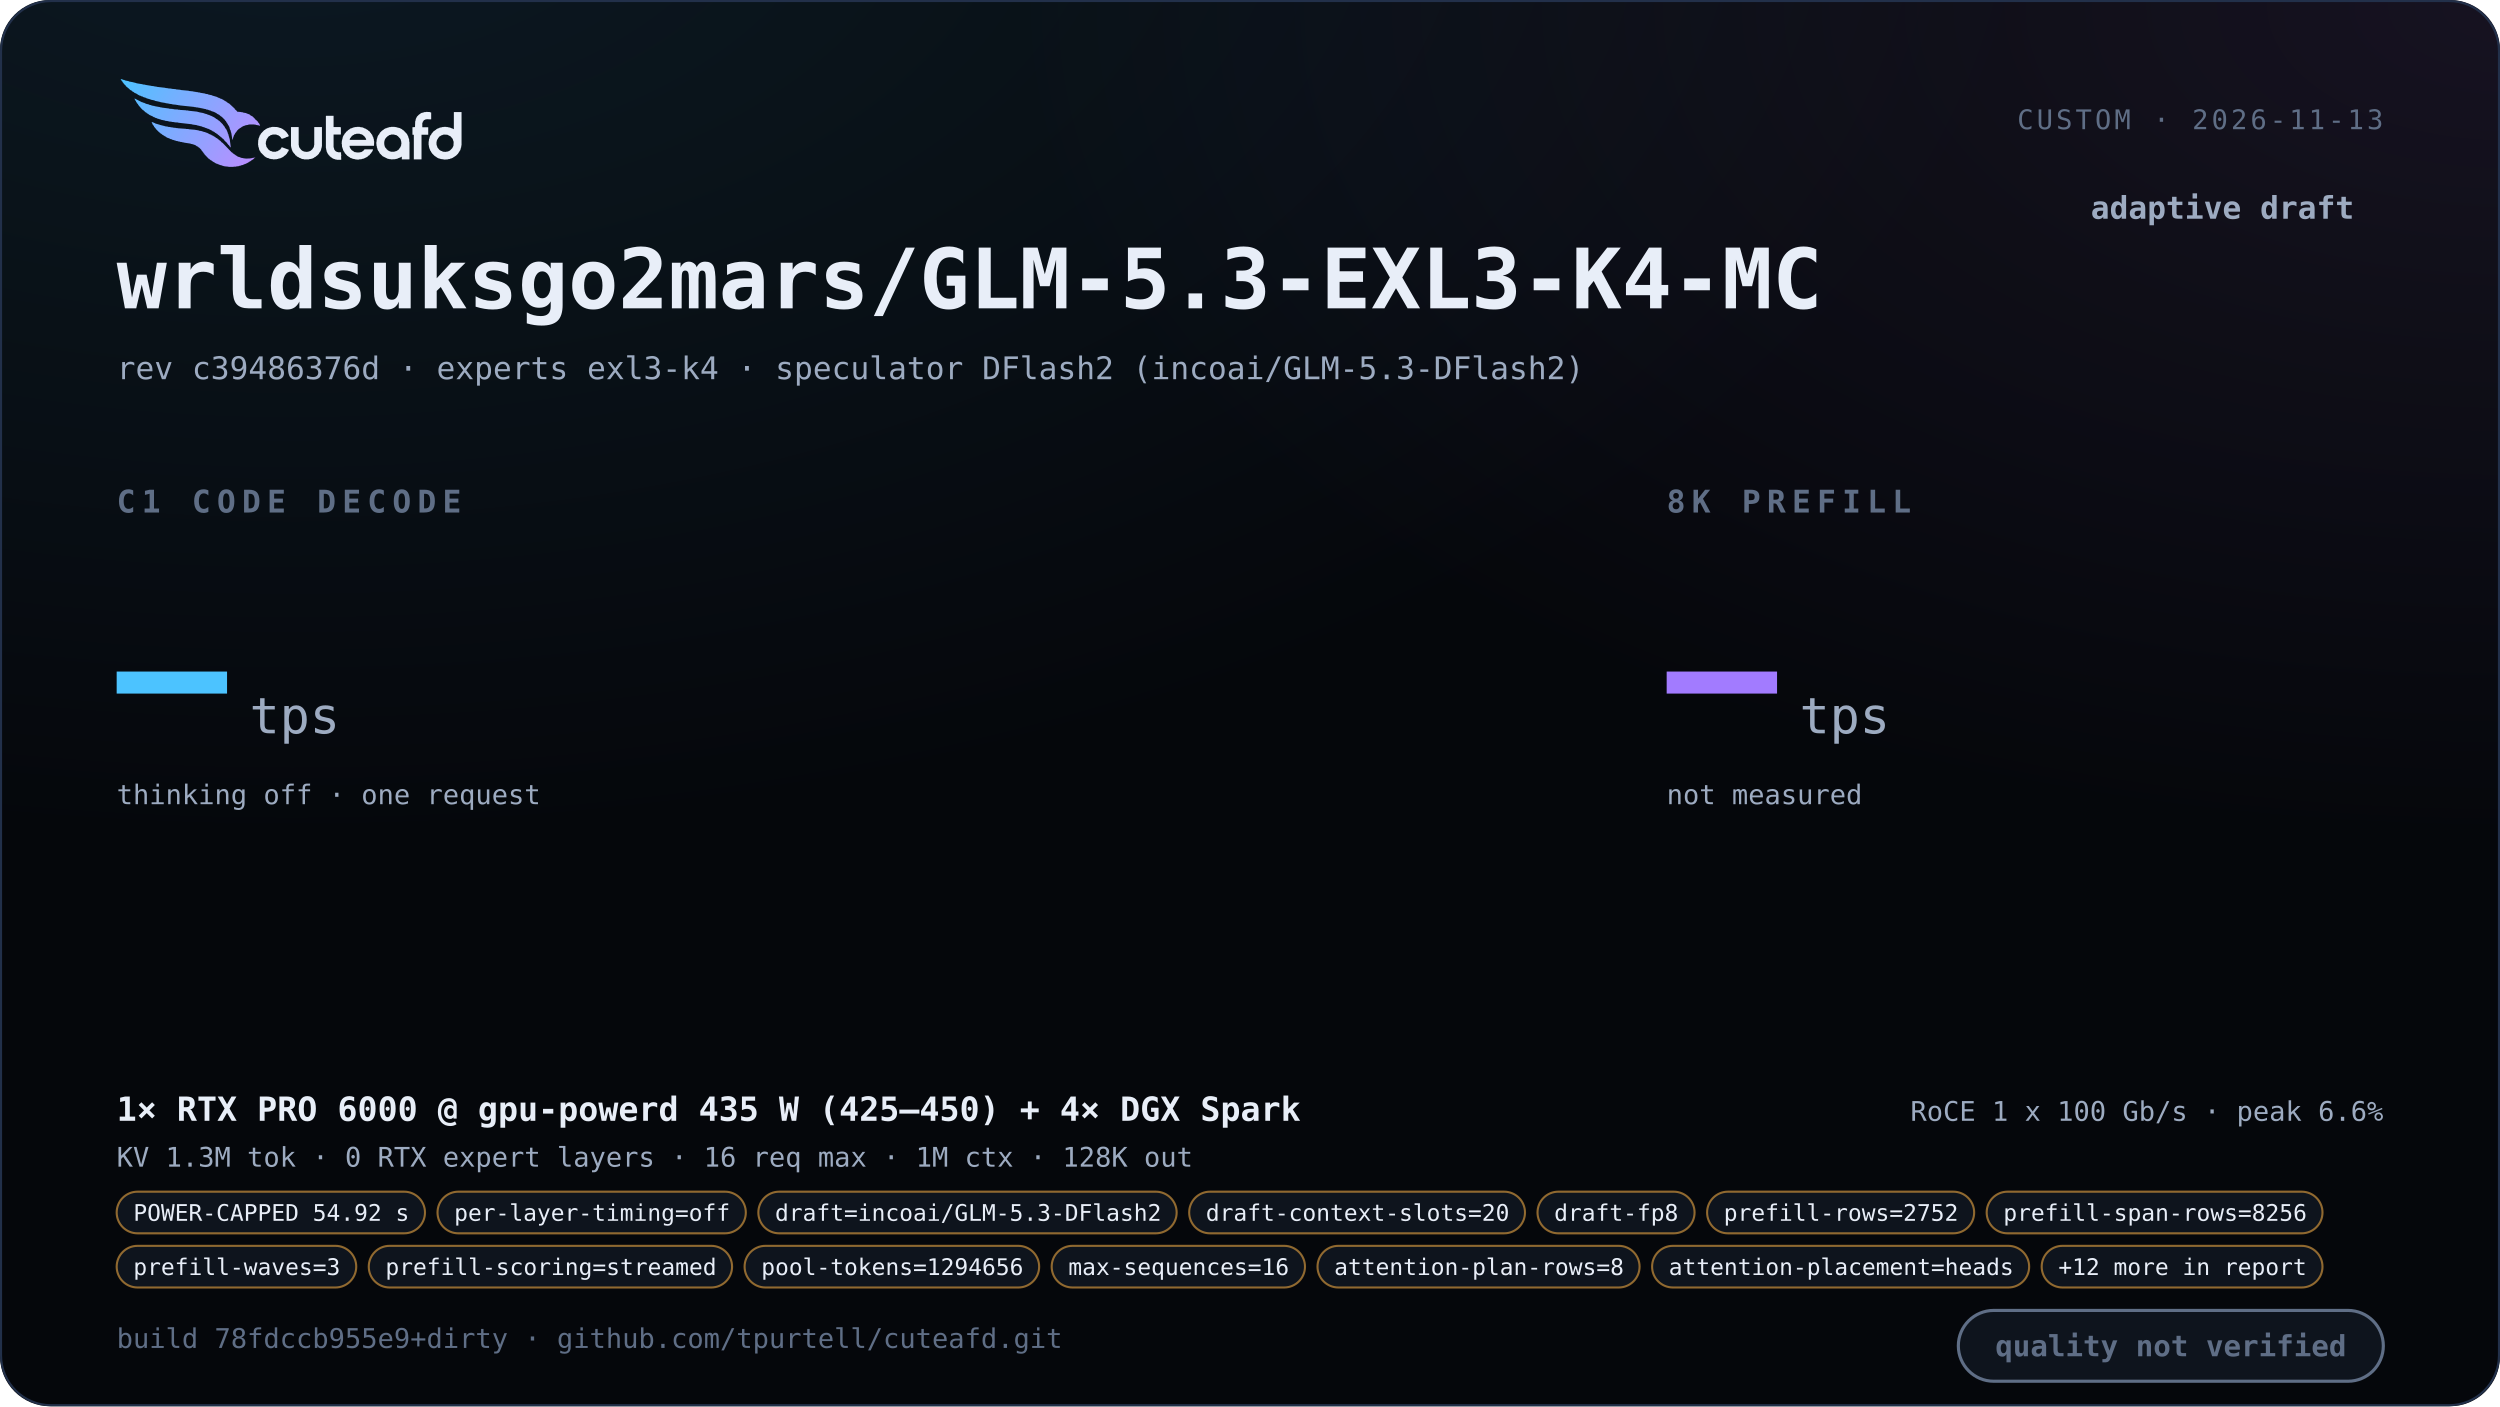
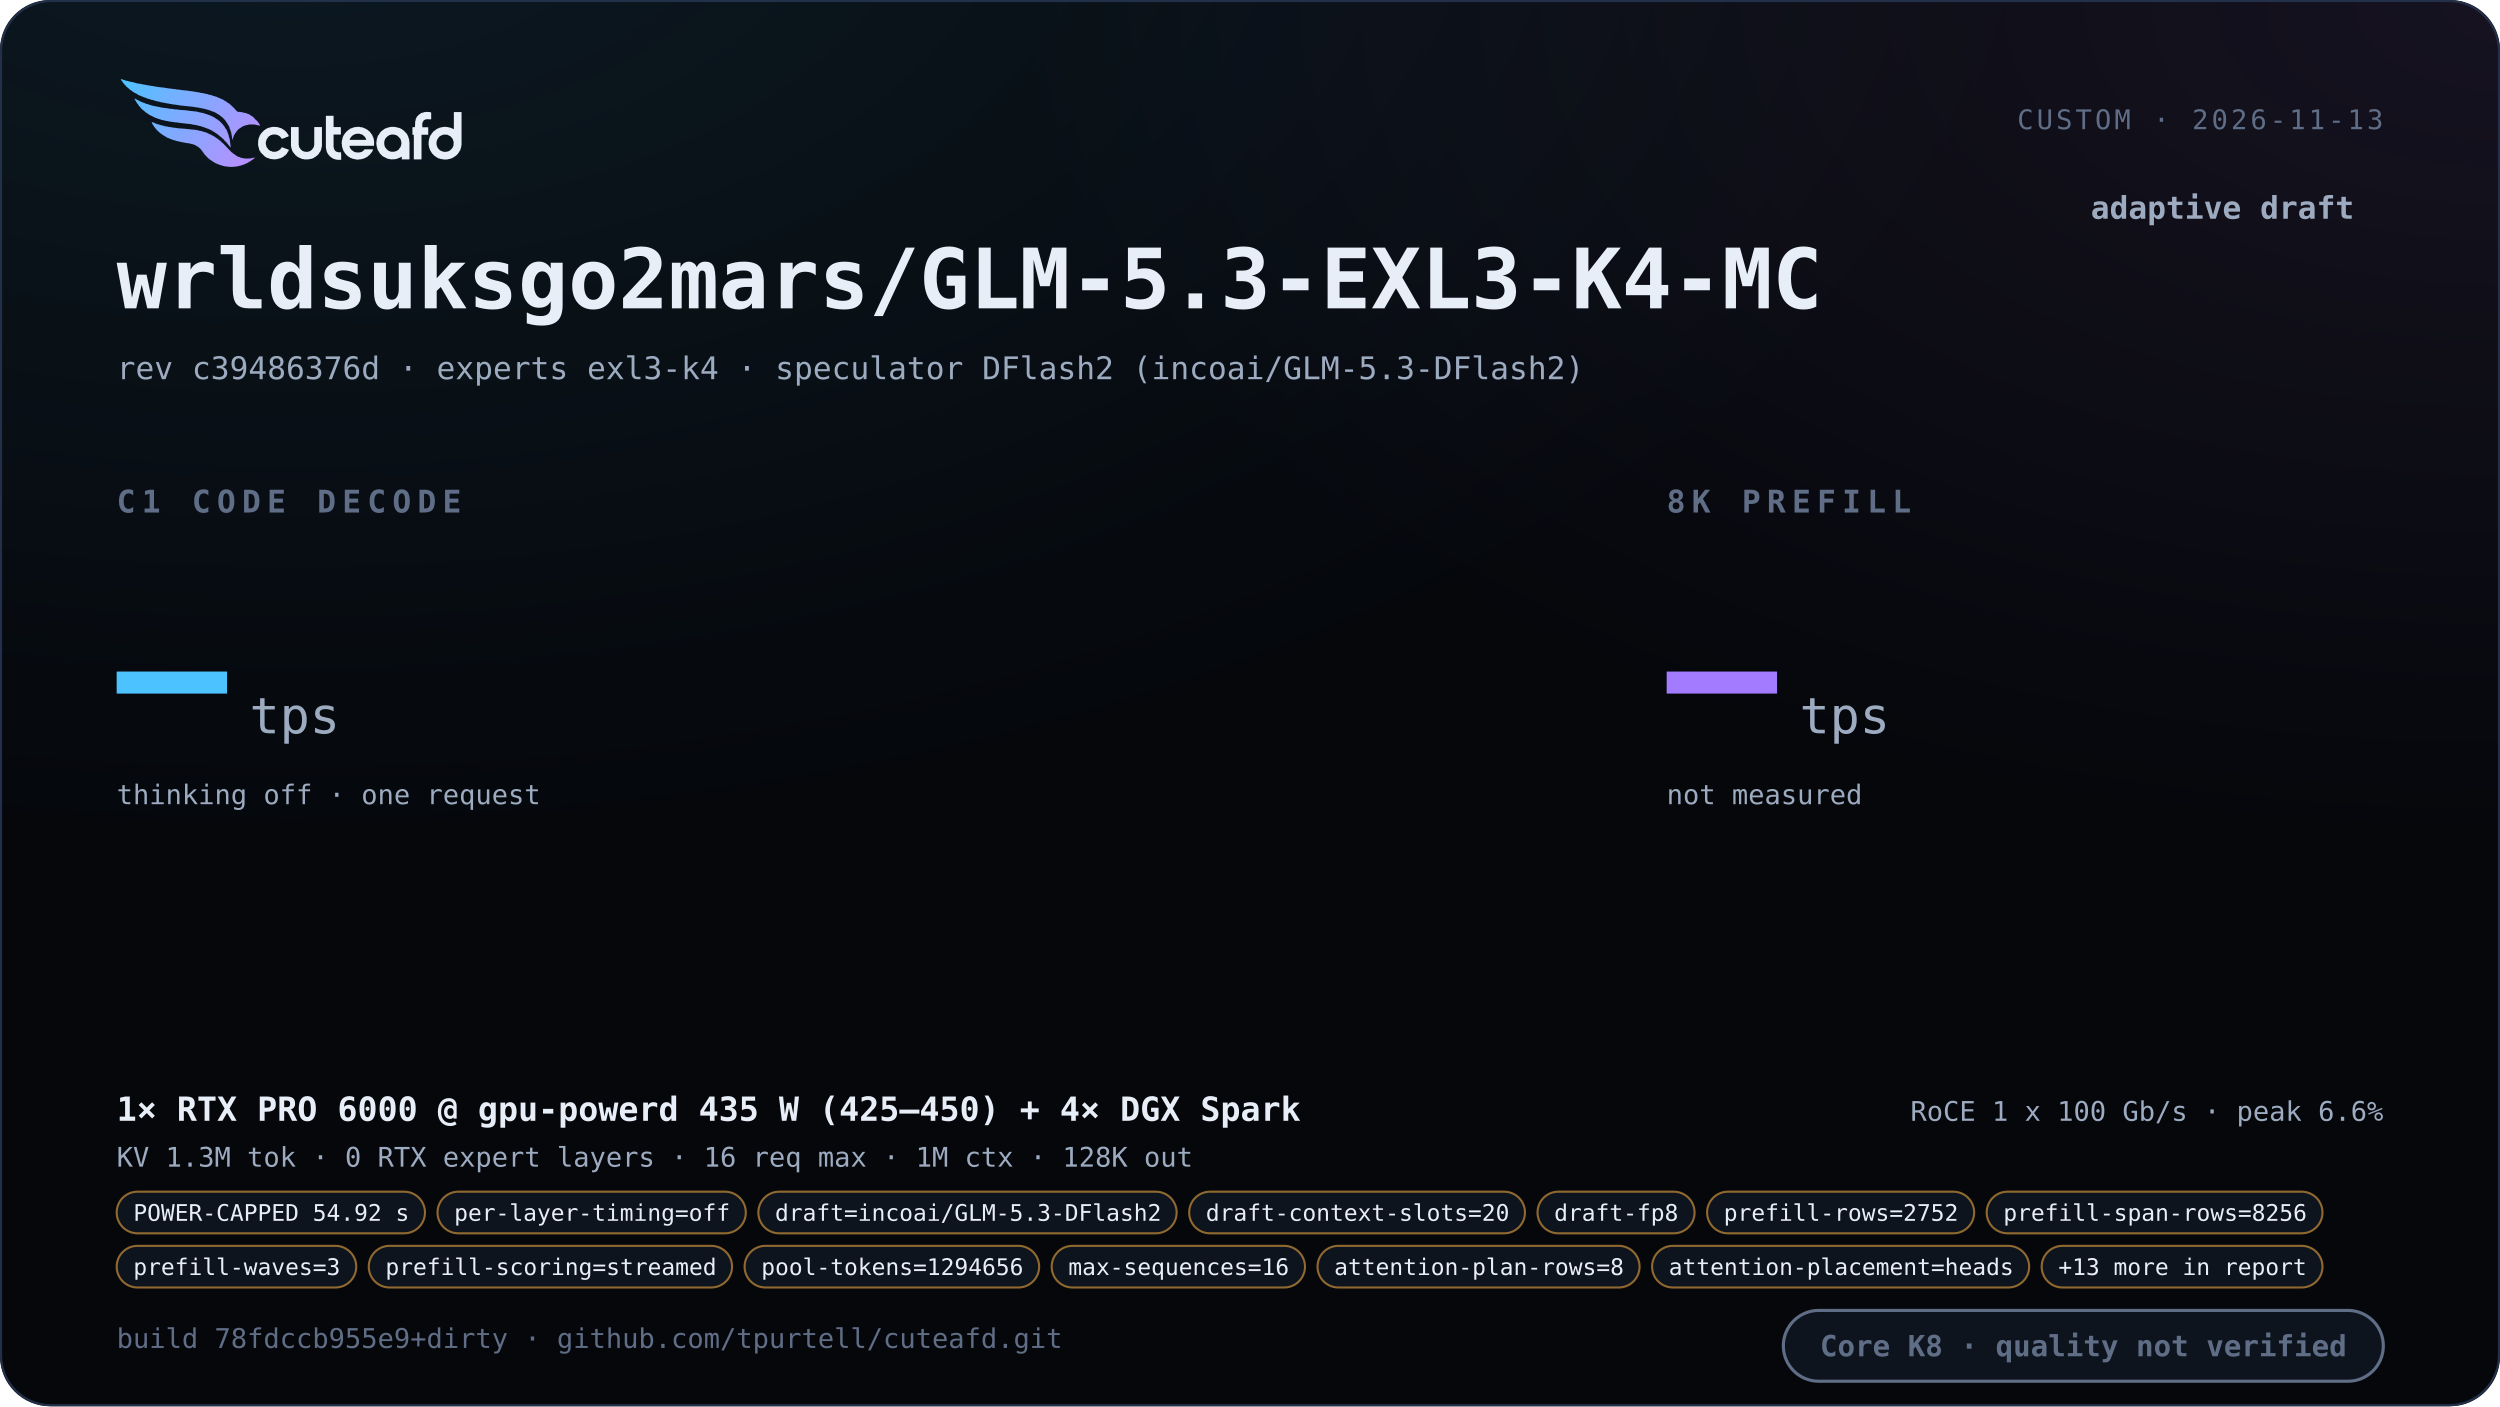
<svg xmlns="http://www.w3.org/2000/svg" width="1200" height="675" viewBox="0 0 1200 675">
  <defs>
    <linearGradient id="accent" x1="0" y1="0" x2="1" y2="0">
      <stop offset="0" stop-color="#4cc3ff" />
      <stop offset="1" stop-color="#c08bff" />
    </linearGradient>
    <pattern id="hazard" width="16" height="16" patternUnits="userSpaceOnUse" patternTransform="rotate(45)">
      <rect width="16" height="16" fill="#120405" />
      <rect width="8" height="16" fill="#ffb547" />
    </pattern>
    <radialGradient id="glow-a" cx="0.12" cy="-0.1" r="0.7">
      <stop offset="0" stop-color="#4cc3ff" stop-opacity="0.10" />
      <stop offset="1" stop-color="#4cc3ff" stop-opacity="0" />
    </radialGradient>
    <radialGradient id="glow-b" cx="1" cy="0" r="0.6">
      <stop offset="0" stop-color="#c08bff" stop-opacity="0.09" />
      <stop offset="1" stop-color="#c08bff" stop-opacity="0" />
    </radialGradient>
  </defs>
  <rect x="0" y="0" width="1200" height="675" rx="24" fill="#05070b" />
  <rect x="0" y="0" width="1200" height="675" rx="24" fill="url(#glow-a)" />
  <rect x="0" y="0" width="1200" height="675" rx="24" fill="url(#glow-b)" />
  <rect x="0.5" y="0.5" width="1199" height="674" rx="24" fill="none" stroke="#22304a" />
  <svg x="56" y="36" width="167.53" height="46" viewBox="81 149 1770 486" preserveAspectRatio="xMinYMid meet">
    <defs>
      <linearGradient id="cuteafd-swift" x1="101" y1="169" x2="808" y2="615" gradientUnits="userSpaceOnUse">
        <stop offset="0" stop-color="#4cc3ff" />
        <stop offset="1" stop-color="#c08bff" />
      </linearGradient>
    </defs>
    <path fill="url(#cuteafd-swift)" fill-rule="evenodd" d="M101 169L115 173 115 174 119 174 125 177 141 180 144 182 166 186 166 187 170 187 170 188 174 188 174 189 178 189 182 191 213 196 213 197 225 198 225 199 230 199 230 200 236 200 236 201 242 201 242 202 248 202 248 203 254 203 254 204 272 206 272 207 278 207 278 208 284 208 284 209 328 214 328 215 334 215 334 216 342 216 342 217 359 218 359 219 382 221 382 222 405 224 405 225 447 229 447 230 468 232 468 233 474 233 474 234 480 234 480 235 486 235 486 236 493 236 493 237 504 238 504 239 529 243 533 245 543 246 546 248 565 252 565 253 589 260 591 262 594 262 598 265 601 265 607 269 610 269 624 276 625 278 631 280 632 282 636 283 641 288 643 288 644 290 652 294 680 320 680 322 690 331 692 335 714 337 714 338 720 338 724 340 737 342 737 343 740 343 742 345 745 345 747 347 750 347 756 350 760 354 770 359 784 373 784 375 788 377 798 387 798 389 803 394 808 404 808 407 804 405 787 402 787 401 780 401 780 400 753 400 753 401 747 401 747 402 734 404 734 405 731 405 729 407 726 407 714 413 713 415 705 419 703 422 701 422 691 432 691 434 687 437 687 439 684 441 684 443 682 444 680 450 678 451 675 457 675 460 673 462 670 475 668 478 662 441 661 441 659 431 655 423 653 414 648 404 646 403 644 397 642 396 641 392 639 391 635 383 631 380 631 378 613 360 611 360 601 351 589 345 588 343 574 336 561 332 559 330 556 330 556 329 553 329 553 328 550 328 544 325 536 324 533 322 521 320 521 319 516 319 516 318 511 318 511 317 506 317 506 316 501 316 501 315 495 315 495 314 482 313 482 312 475 312 475 311 399 303 399 302 392 302 392 301 385 301 385 300 363 298 363 297 347 295 347 294 340 294 340 293 329 292 329 291 304 287 300 285 295 285 295 284 275 280 273 278 253 274 253 273 232 267 230 265 216 261 212 258 206 257 202 254 199 254 187 248 186 246 169 238 168 236 160 232 158 229 150 225 141 216 139 216 133 209 131 209 128 206 128 204 120 197 120 195 115 191 115 189 112 187 110 182 107 180 107 178 105 177ZM172 268L209 287 212 287 214 289 220 290 230 295 243 298 249 301 253 301 256 303 260 303 263 305 273 306 273 307 301 312 301 313 308 313 308 314 347 319 347 320 365 321 365 322 372 322 372 323 392 324 392 325 401 325 401 326 433 328 433 329 444 329 444 330 490 335 494 337 499 337 499 338 521 342 524 344 528 344 528 345 540 348 542 350 551 352 555 355 558 355 578 365 579 367 581 367 582 369 584 369 585 371 593 375 595 378 597 378 599 381 601 381 620 400 620 402 624 405 624 407 627 409 632 419 636 423 642 435 642 438 644 440 645 446 647 448 650 461 651 461 651 465 652 465 652 469 654 472 660 517 652 509 652 507 645 501 645 499 641 496 641 494 627 481 627 479 619 471 617 471 611 464 609 464 605 459 603 459 599 454 597 454 590 447 588 447 587 445 585 445 584 443 582 443 575 437 567 434 566 432 546 422 538 420 536 418 530 417 528 415 525 415 525 414 522 414 522 413 519 413 519 412 516 412 510 409 506 409 506 408 502 408 502 407 498 407 498 406 494 406 494 405 490 405 486 403 464 400 464 399 393 391 393 390 374 389 374 388 360 387 360 386 347 385 347 384 342 384 342 383 326 381 326 380 306 376 303 374 299 374 299 373 287 370 285 368 282 368 282 367 279 367 272 363 267 362 266 360 246 351 245 349 243 349 242 347 234 343 232 340 227 338 217 328 215 328 201 314 201 312 194 306 194 304 191 302 189 297 183 291 182 287 180 286 178 280 176 279 172 271ZM258 387L268 390 270 392 273 392 277 395 295 400 295 401 299 401 302 403 306 403 306 404 310 404 310 405 314 405 314 406 318 406 318 407 322 407 326 409 341 411 341 412 354 413 354 414 366 415 366 416 374 416 374 417 382 417 382 418 390 418 390 419 433 422 433 423 446 423 446 424 481 427 481 428 487 428 487 429 493 429 493 430 497 430 501 432 511 433 514 435 518 435 521 437 531 439 533 441 539 442 554 450 561 452 562 454 572 458 573 460 580 463 581 465 583 465 584 467 592 471 594 474 596 474 599 478 601 478 604 482 606 482 615 492 617 492 665 542 667 542 671 547 673 547 675 550 677 550 678 552 680 552 687 558 691 559 692 561 698 564 704 565 706 567 712 568 712 569 725 571 725 572 734 572 734 573 761 572 761 571 767 571 767 570 780 568 783 566 784 568 782 568 773 577 771 577 769 580 767 580 760 586 756 587 755 589 751 590 750 592 734 600 731 600 727 603 724 603 722 605 712 607 712 608 702 610 702 611 686 613 686 614 674 614 674 615 648 615 648 614 627 612 627 611 623 611 623 610 619 610 616 608 603 605 601 603 598 603 596 601 593 601 591 599 588 599 578 594 577 592 571 590 570 588 568 588 567 586 565 586 564 584 556 580 554 577 552 577 550 574 548 574 526 551 526 549 522 546 522 544 517 539 517 537 513 534 510 528 499 517 497 517 494 513 485 509 484 507 476 503 473 503 471 501 467 501 467 500 456 498 456 497 423 492 423 491 418 491 418 490 412 490 412 489 402 488 402 487 393 486 393 485 381 483 378 481 374 481 374 480 362 477 360 475 354 474 345 469 342 469 332 464 331 462 325 460 324 458 320 457 319 455 311 451 309 448 304 446 300 441 298 441 279 422 279 420 274 416 274 414 271 412 270 408 264 401Z" />
    <path fill="#e8eef8" fill-rule="evenodd" d="M1650 336L1670 337 1670 338 1676 339 1676 373 1675 374 1652 373 1652 374 1648 374 1640 378 1637 381 1637 383 1634 385 1632 392 1631 392 1631 413 1632 414 1661 414 1661 452 1627 452 1627 576 1626 577 1588 577 1588 454 1587 452 1581 452 1581 414 1594 413 1595 383 1596 383 1598 372 1604 360 1616 348 1618 348 1622 344 1628 341 1634 340 1634 339 1638 339 1642 337 1650 337ZM1791 337L1830 337 1830 506 1829 506 1828 517 1827 517 1824 529 1822 533 1820 534 1819 538 1817 539 1817 541 1815 542 1815 544 1813 545 1813 547 1801 559 1799 559 1798 561 1796 561 1794 564 1790 565 1789 567 1779 572 1776 572 1770 575 1761 576 1761 577 1740 578 1740 577 1723 575 1723 574 1714 572 1704 567 1703 565 1698 563 1696 560 1694 560 1680 546 1680 544 1677 542 1674 535 1672 534 1670 527 1668 525 1666 516 1665 516 1664 505 1663 505 1663 486 1664 486 1665 474 1666 474 1669 462 1673 454 1675 453 1679 445 1683 442 1683 440 1690 433 1692 433 1695 429 1697 429 1704 423 1712 419 1715 419 1719 416 1731 414 1731 413 1739 413 1739 412 1753 412 1753 413 1761 413 1761 414 1770 415 1770 416 1776 417 1778 419 1781 419 1791 424ZM1143 356L1181 356 1181 413 1217 413 1217 416 1218 416 1218 450 1217 451 1181 451 1181 515 1182 515 1182 520 1183 520 1185 528 1192 536 1194 536 1197 539 1204 540 1204 541 1219 541 1219 553 1220 553 1220 561 1219 561 1220 578 1219 579 1197 579 1197 578 1188 577 1186 575 1183 575 1173 570 1172 568 1167 566 1164 562 1162 562 1161 559 1156 555 1156 553 1153 551 1146 537 1144 526 1143 526 1143 519 1142 519 1142 357ZM870 412L897 413 897 414 901 414 901 415 905 415 907 417 913 418 925 424 930 429 932 429 944 441 944 443 947 445 947 447 949 448 954 458 954 460 951 460 947 463 941 464 937 467 934 467 934 468 918 473 917 470 914 468 914 466 906 458 904 458 903 456 899 454 896 454 890 451 871 451 871 452 862 454 856 459 854 459 849 464 849 466 846 468 844 473 842 474 839 485 838 485 838 492 837 492 837 498 838 498 838 504 839 504 840 511 843 517 845 518 845 520 848 522 848 524 854 530 856 530 857 532 863 535 866 535 872 538 889 538 889 537 898 535 901 532 905 531 907 528 909 528 913 524 913 522 915 521 918 515 954 528 953 533 951 537 949 538 948 542 946 543 944 548 934 558 932 558 926 564 912 571 899 574 899 575 894 575 894 576 874 577 874 576 861 575 861 574 857 574 849 570 846 570 836 565 835 563 833 563 811 541 810 537 808 536 804 528 801 515 800 515 800 511 799 511 799 504 798 504 799 478 800 478 801 470 805 462 805 459 807 455 809 454 810 450 812 449 812 447 829 429 834 427 836 424 848 418 851 418 853 416 864 414 864 413 870 413ZM1298 412L1314 412 1314 413 1329 415 1339 420 1342 420 1345 423 1352 426 1353 428 1355 428 1359 433 1361 433 1366 438 1366 440 1371 444 1371 446 1377 453 1379 460 1382 464 1384 473 1385 473 1386 485 1387 485 1386 508 1262 508 1262 512 1263 512 1263 515 1267 523 1270 525 1270 527 1275 532 1277 532 1278 534 1280 534 1281 536 1283 536 1284 538 1288 540 1297 541 1297 542 1313 542 1313 541 1321 540 1327 537 1328 535 1330 535 1337 528 1337 526 1381 526 1380 531 1376 539 1372 543 1372 545 1365 551 1365 553 1361 557 1359 557 1352 564 1334 573 1324 575 1324 576 1310 577 1310 578 1297 578 1297 577 1290 577 1290 576 1278 574 1278 573 1275 573 1273 571 1270 571 1264 568 1263 566 1259 565 1254 560 1252 560 1238 545 1238 543 1236 542 1235 538 1233 537 1229 529 1229 526 1227 524 1227 520 1224 514 1223 499 1222 499 1223 482 1224 482 1224 477 1225 477 1228 463 1233 453 1235 452 1236 448 1243 441 1243 439 1247 435 1249 435 1255 428 1257 428 1258 426 1260 426 1261 424 1263 424 1264 422 1270 419 1273 419 1281 415 1285 415 1289 413 1298 413ZM1472 412L1491 412 1491 413 1498 413 1498 414 1503 414 1503 415 1516 418 1528 424 1533 429 1535 429 1553 448 1560 462 1560 465 1561 465 1561 468 1564 474 1565 488 1566 488 1566 576 1565 577 1527 577 1527 564 1526 563 1518 568 1515 568 1514 570 1511 570 1503 574 1495 575 1495 576 1472 577 1472 576 1464 576 1464 575 1456 574 1430 561 1415 546 1410 536 1408 535 1404 527 1402 518 1401 518 1400 509 1399 509 1399 501 1398 501 1398 488 1399 488 1400 475 1401 475 1401 471 1402 471 1404 462 1408 454 1410 453 1410 451 1412 450 1416 442 1428 430 1430 430 1432 427 1434 427 1438 423 1446 419 1449 419 1451 417 1457 416 1457 415 1461 415 1465 413 1472 413ZM965 413L1004 413 1004 504 1005 504 1005 510 1006 510 1006 513 1009 519 1019 531 1021 531 1022 533 1028 536 1031 536 1034 538 1041 538 1041 539 1053 538 1053 537 1056 537 1056 536 1059 536 1065 533 1075 524 1076 520 1078 519 1081 513 1082 505 1083 505 1083 413 1122 413 1122 511 1121 511 1121 517 1120 517 1117 530 1112 540 1110 541 1106 549 1096 559 1094 559 1091 563 1084 566 1083 568 1073 573 1070 573 1070 574 1056 576 1056 577 1031 577 1031 576 1021 575 1011 570 1008 570 1007 568 995 562 991 557 989 557 986 554 986 552 977 543 977 541 975 540 971 532 971 529 969 527 967 517 966 517 966 511 965 511ZM1263 478L1346 478 1346 474 1342 466 1340 465 1340 463 1329 453 1323 450 1314 448 1314 447 1296 447 1296 448 1286 450 1283 453 1279 454 1277 457 1275 457 1272 460 1272 462 1269 464 1269 466 1266 468 1263 474ZM1524 499L1525 499 1524 485 1523 485 1523 481 1522 481 1522 478 1519 472 1506 458 1504 458 1503 456 1499 454 1489 452 1489 451 1472 451 1472 452 1463 454 1457 459 1455 459 1452 463 1449 464 1449 466 1444 471 1440 479 1439 486 1438 486 1438 502 1439 502 1439 507 1440 507 1440 510 1444 518 1450 524 1450 526 1454 528 1456 531 1468 537 1472 537 1472 538 1489 538 1489 537 1493 537 1493 536 1496 536 1496 535 1499 535 1505 532 1507 529 1509 529 1513 525 1513 523 1517 520 1517 518 1521 514 1521 511 1524 505ZM1703 503L1704 503 1704 507 1705 507 1708 517 1719 530 1721 530 1725 534 1728 534 1736 538 1752 539 1752 538 1761 537 1771 532 1783 520 1789 508 1790 487 1789 487 1789 483 1788 483 1785 473 1774 460 1758 452 1739 451 1739 452 1735 452 1735 453 1725 456 1724 458 1719 460 1714 465 1714 467 1711 469 1711 471 1707 475 1707 478 1705 480 1704 487 1703 487Z" />
  </svg>
  <text x="1144" y="62" font-family="ui-monospace, 'SF Mono', 'JetBrains Mono', 'Cascadia Mono', Menlo, Consolas, 'DejaVu Sans Mono', monospace" font-size="13" fill="#5f6e86" text-anchor="end" letter-spacing="1.5">CUSTOM · 2026-11-13</text>
  <text x="1130" y="105" font-family="ui-monospace, 'SF Mono', 'JetBrains Mono', 'Cascadia Mono', Menlo, Consolas, 'DejaVu Sans Mono', monospace" font-size="15" fill="#9dabc1" font-weight="600" text-anchor="end">adaptive draft</text>
  <text x="56" y="148" font-family="ui-monospace, 'SF Mono', 'JetBrains Mono', 'Cascadia Mono', Menlo, Consolas, 'DejaVu Sans Mono', monospace" font-size="40" fill="#e8eef8" font-weight="700">wrldsuksgo2mars/GLM-5.3-EXL3-K4-MC</text>
  <text x="56" y="182" font-family="ui-monospace, 'SF Mono', 'JetBrains Mono', 'Cascadia Mono', Menlo, Consolas, 'DejaVu Sans Mono', monospace" font-size="15" fill="#9dabc1">rev c39486376d · experts exl3-k4 · speculator DFlash2 (incoai/GLM-5.3-DFlash2)</text>
  <text x="56" y="246" font-family="ui-monospace, 'SF Mono', 'JetBrains Mono', 'Cascadia Mono', Menlo, Consolas, 'DejaVu Sans Mono', monospace" font-size="15" fill="#5f6e86" font-weight="600" letter-spacing="3">C1 CODE DECODE</text>
  <text x="56" y="352" font-family="ui-monospace, 'SF Mono', 'JetBrains Mono', 'Cascadia Mono', Menlo, Consolas, 'DejaVu Sans Mono', monospace" font-size="88" fill="#4cc3ff" font-weight="700" letter-spacing="-3">—</text>
  <text x="119.8" y="352" font-family="ui-monospace, 'SF Mono', 'JetBrains Mono', 'Cascadia Mono', Menlo, Consolas, 'DejaVu Sans Mono', monospace" font-size="24" fill="#9dabc1">tps</text>
  <text x="56" y="386" font-family="ui-monospace, 'SF Mono', 'JetBrains Mono', 'Cascadia Mono', Menlo, Consolas, 'DejaVu Sans Mono', monospace" font-size="13" fill="#9dabc1">thinking off · one request</text>
  <text x="800" y="246" font-family="ui-monospace, 'SF Mono', 'JetBrains Mono', 'Cascadia Mono', Menlo, Consolas, 'DejaVu Sans Mono', monospace" font-size="15" fill="#5f6e86" font-weight="600" letter-spacing="3">8K PREFILL</text>
  <text x="800" y="352" font-family="ui-monospace, 'SF Mono', 'JetBrains Mono', 'Cascadia Mono', Menlo, Consolas, 'DejaVu Sans Mono', monospace" font-size="88" fill="#a27bff" font-weight="700" letter-spacing="-3">—</text>
  <text x="863.8" y="352" font-family="ui-monospace, 'SF Mono', 'JetBrains Mono', 'Cascadia Mono', Menlo, Consolas, 'DejaVu Sans Mono', monospace" font-size="24" fill="#9dabc1">tps</text>
  <text x="800" y="386" font-family="ui-monospace, 'SF Mono', 'JetBrains Mono', 'Cascadia Mono', Menlo, Consolas, 'DejaVu Sans Mono', monospace" font-size="13" fill="#9dabc1">not measured</text>
  <text x="56" y="538" font-family="ui-monospace, 'SF Mono', 'JetBrains Mono', 'Cascadia Mono', Menlo, Consolas, 'DejaVu Sans Mono', monospace" font-size="16" fill="#e8eef8" font-weight="600">1× RTX PRO 6000 @ gpu-powerd 435 W (425–450) + 4× DGX Spark</text>
  <text x="1144" y="538" font-family="ui-monospace, 'SF Mono', 'JetBrains Mono', 'Cascadia Mono', Menlo, Consolas, 'DejaVu Sans Mono', monospace" font-size="13" fill="#9dabc1" text-anchor="end">RoCE 1 x 100 Gb/s · peak 6.6%</text>
  <text x="56" y="560" font-family="ui-monospace, 'SF Mono', 'JetBrains Mono', 'Cascadia Mono', Menlo, Consolas, 'DejaVu Sans Mono', monospace" font-size="13" fill="#9dabc1">KV 1.3M tok · 0 RTX expert layers · 16 req max · 1M ctx · 128K out</text>
  <rect x="56" y="572" width="148" height="20" rx="10" fill="#0e141d" stroke="#ffb547" stroke-opacity="0.55" />
  <text x="64" y="586" font-family="ui-monospace, 'SF Mono', 'JetBrains Mono', 'Cascadia Mono', Menlo, Consolas, 'DejaVu Sans Mono', monospace" font-size="11" fill="#e8eef8">POWER-CAPPED 54.92 s</text>
  <rect x="210" y="572" width="148" height="20" rx="10" fill="#0e141d" stroke="#ffb547" stroke-opacity="0.55" />
  <text x="218" y="586" font-family="ui-monospace, 'SF Mono', 'JetBrains Mono', 'Cascadia Mono', Menlo, Consolas, 'DejaVu Sans Mono', monospace" font-size="11" fill="#e8eef8">per-layer-timing=off</text>
  <rect x="364" y="572" width="200.8" height="20" rx="10" fill="#0e141d" stroke="#ffb547" stroke-opacity="0.55" />
  <text x="372" y="586" font-family="ui-monospace, 'SF Mono', 'JetBrains Mono', 'Cascadia Mono', Menlo, Consolas, 'DejaVu Sans Mono', monospace" font-size="11" fill="#e8eef8">draft=incoai/GLM-5.3-DFlash2</text>
  <rect x="570.8" y="572" width="161.2" height="20" rx="10" fill="#0e141d" stroke="#ffb547" stroke-opacity="0.55" />
  <text x="578.8" y="586" font-family="ui-monospace, 'SF Mono', 'JetBrains Mono', 'Cascadia Mono', Menlo, Consolas, 'DejaVu Sans Mono', monospace" font-size="11" fill="#e8eef8">draft-context-slots=20</text>
  <rect x="738" y="572" width="75.4" height="20" rx="10" fill="#0e141d" stroke="#ffb547" stroke-opacity="0.55" />
  <text x="746" y="586" font-family="ui-monospace, 'SF Mono', 'JetBrains Mono', 'Cascadia Mono', Menlo, Consolas, 'DejaVu Sans Mono', monospace" font-size="11" fill="#e8eef8">draft-fp8</text>
  <rect x="819.4" y="572" width="128.2" height="20" rx="10" fill="#0e141d" stroke="#ffb547" stroke-opacity="0.55" />
  <text x="827.4" y="586" font-family="ui-monospace, 'SF Mono', 'JetBrains Mono', 'Cascadia Mono', Menlo, Consolas, 'DejaVu Sans Mono', monospace" font-size="11" fill="#e8eef8">prefill-rows=2752</text>
  <rect x="953.6" y="572" width="161.2" height="20" rx="10" fill="#0e141d" stroke="#ffb547" stroke-opacity="0.55" />
  <text x="961.6" y="586" font-family="ui-monospace, 'SF Mono', 'JetBrains Mono', 'Cascadia Mono', Menlo, Consolas, 'DejaVu Sans Mono', monospace" font-size="11" fill="#e8eef8">prefill-span-rows=8256</text>
  <rect x="56" y="598" width="115" height="20" rx="10" fill="#0e141d" stroke="#ffb547" stroke-opacity="0.55" />
  <text x="64" y="612" font-family="ui-monospace, 'SF Mono', 'JetBrains Mono', 'Cascadia Mono', Menlo, Consolas, 'DejaVu Sans Mono', monospace" font-size="11" fill="#e8eef8">prefill-waves=3</text>
  <rect x="177" y="598" width="174.4" height="20" rx="10" fill="#0e141d" stroke="#ffb547" stroke-opacity="0.55" />
  <text x="185" y="612" font-family="ui-monospace, 'SF Mono', 'JetBrains Mono', 'Cascadia Mono', Menlo, Consolas, 'DejaVu Sans Mono', monospace" font-size="11" fill="#e8eef8">prefill-scoring=streamed</text>
  <rect x="357.4" y="598" width="141.4" height="20" rx="10" fill="#0e141d" stroke="#ffb547" stroke-opacity="0.55" />
  <text x="365.4" y="612" font-family="ui-monospace, 'SF Mono', 'JetBrains Mono', 'Cascadia Mono', Menlo, Consolas, 'DejaVu Sans Mono', monospace" font-size="11" fill="#e8eef8">pool-tokens=1294656</text>
  <rect x="504.8" y="598" width="121.6" height="20" rx="10" fill="#0e141d" stroke="#ffb547" stroke-opacity="0.55" />
  <text x="512.8" y="612" font-family="ui-monospace, 'SF Mono', 'JetBrains Mono', 'Cascadia Mono', Menlo, Consolas, 'DejaVu Sans Mono', monospace" font-size="11" fill="#e8eef8">max-sequences=16</text>
  <rect x="632.4" y="598" width="154.6" height="20" rx="10" fill="#0e141d" stroke="#ffb547" stroke-opacity="0.55" />
  <text x="640.4" y="612" font-family="ui-monospace, 'SF Mono', 'JetBrains Mono', 'Cascadia Mono', Menlo, Consolas, 'DejaVu Sans Mono', monospace" font-size="11" fill="#e8eef8">attention-plan-rows=8</text>
  <rect x="793" y="598" width="181" height="20" rx="10" fill="#0e141d" stroke="#ffb547" stroke-opacity="0.55" />
  <text x="801" y="612" font-family="ui-monospace, 'SF Mono', 'JetBrains Mono', 'Cascadia Mono', Menlo, Consolas, 'DejaVu Sans Mono', monospace" font-size="11" fill="#e8eef8">attention-placement=heads</text>
  <rect x="980" y="598" width="134.8" height="20" rx="10" fill="#0e141d" stroke="#ffb547" stroke-opacity="0.55" />
-   <text x="988" y="612" font-family="ui-monospace, 'SF Mono', 'JetBrains Mono', 'Cascadia Mono', Menlo, Consolas, 'DejaVu Sans Mono', monospace" font-size="11" fill="#e8eef8">+12 more in report</text>
+   <text x="988" y="612" font-family="ui-monospace, 'SF Mono', 'JetBrains Mono', 'Cascadia Mono', Menlo, Consolas, 'DejaVu Sans Mono', monospace" font-size="11" fill="#e8eef8">+13 more in report</text>
  <text x="56" y="647" font-family="ui-monospace, 'SF Mono', 'JetBrains Mono', 'Cascadia Mono', Menlo, Consolas, 'DejaVu Sans Mono', monospace" font-size="13" fill="#5f6e86">build 78fdccb955e9+dirty · github.com/tpurtell/cuteafd.git</text>
-   <rect x="940" y="629" width="204" height="34" rx="17" fill="#0e141d" stroke="#5f6e86" stroke-width="1.5" />
-   <text x="1042" y="651" font-family="ui-monospace, 'SF Mono', 'JetBrains Mono', 'Cascadia Mono', Menlo, Consolas, 'DejaVu Sans Mono', monospace" font-size="14" fill="#5f6e86" font-weight="600" text-anchor="middle">quality not verified</text>
+   <rect x="856" y="629" width="288" height="34" rx="17" fill="#0e141d" stroke="#5f6e86" stroke-width="1.5" />
+   <text x="1000" y="651" font-family="ui-monospace, 'SF Mono', 'JetBrains Mono', 'Cascadia Mono', Menlo, Consolas, 'DejaVu Sans Mono', monospace" font-size="14" fill="#5f6e86" font-weight="600" text-anchor="middle">Core K8 · quality not verified</text>
</svg>
